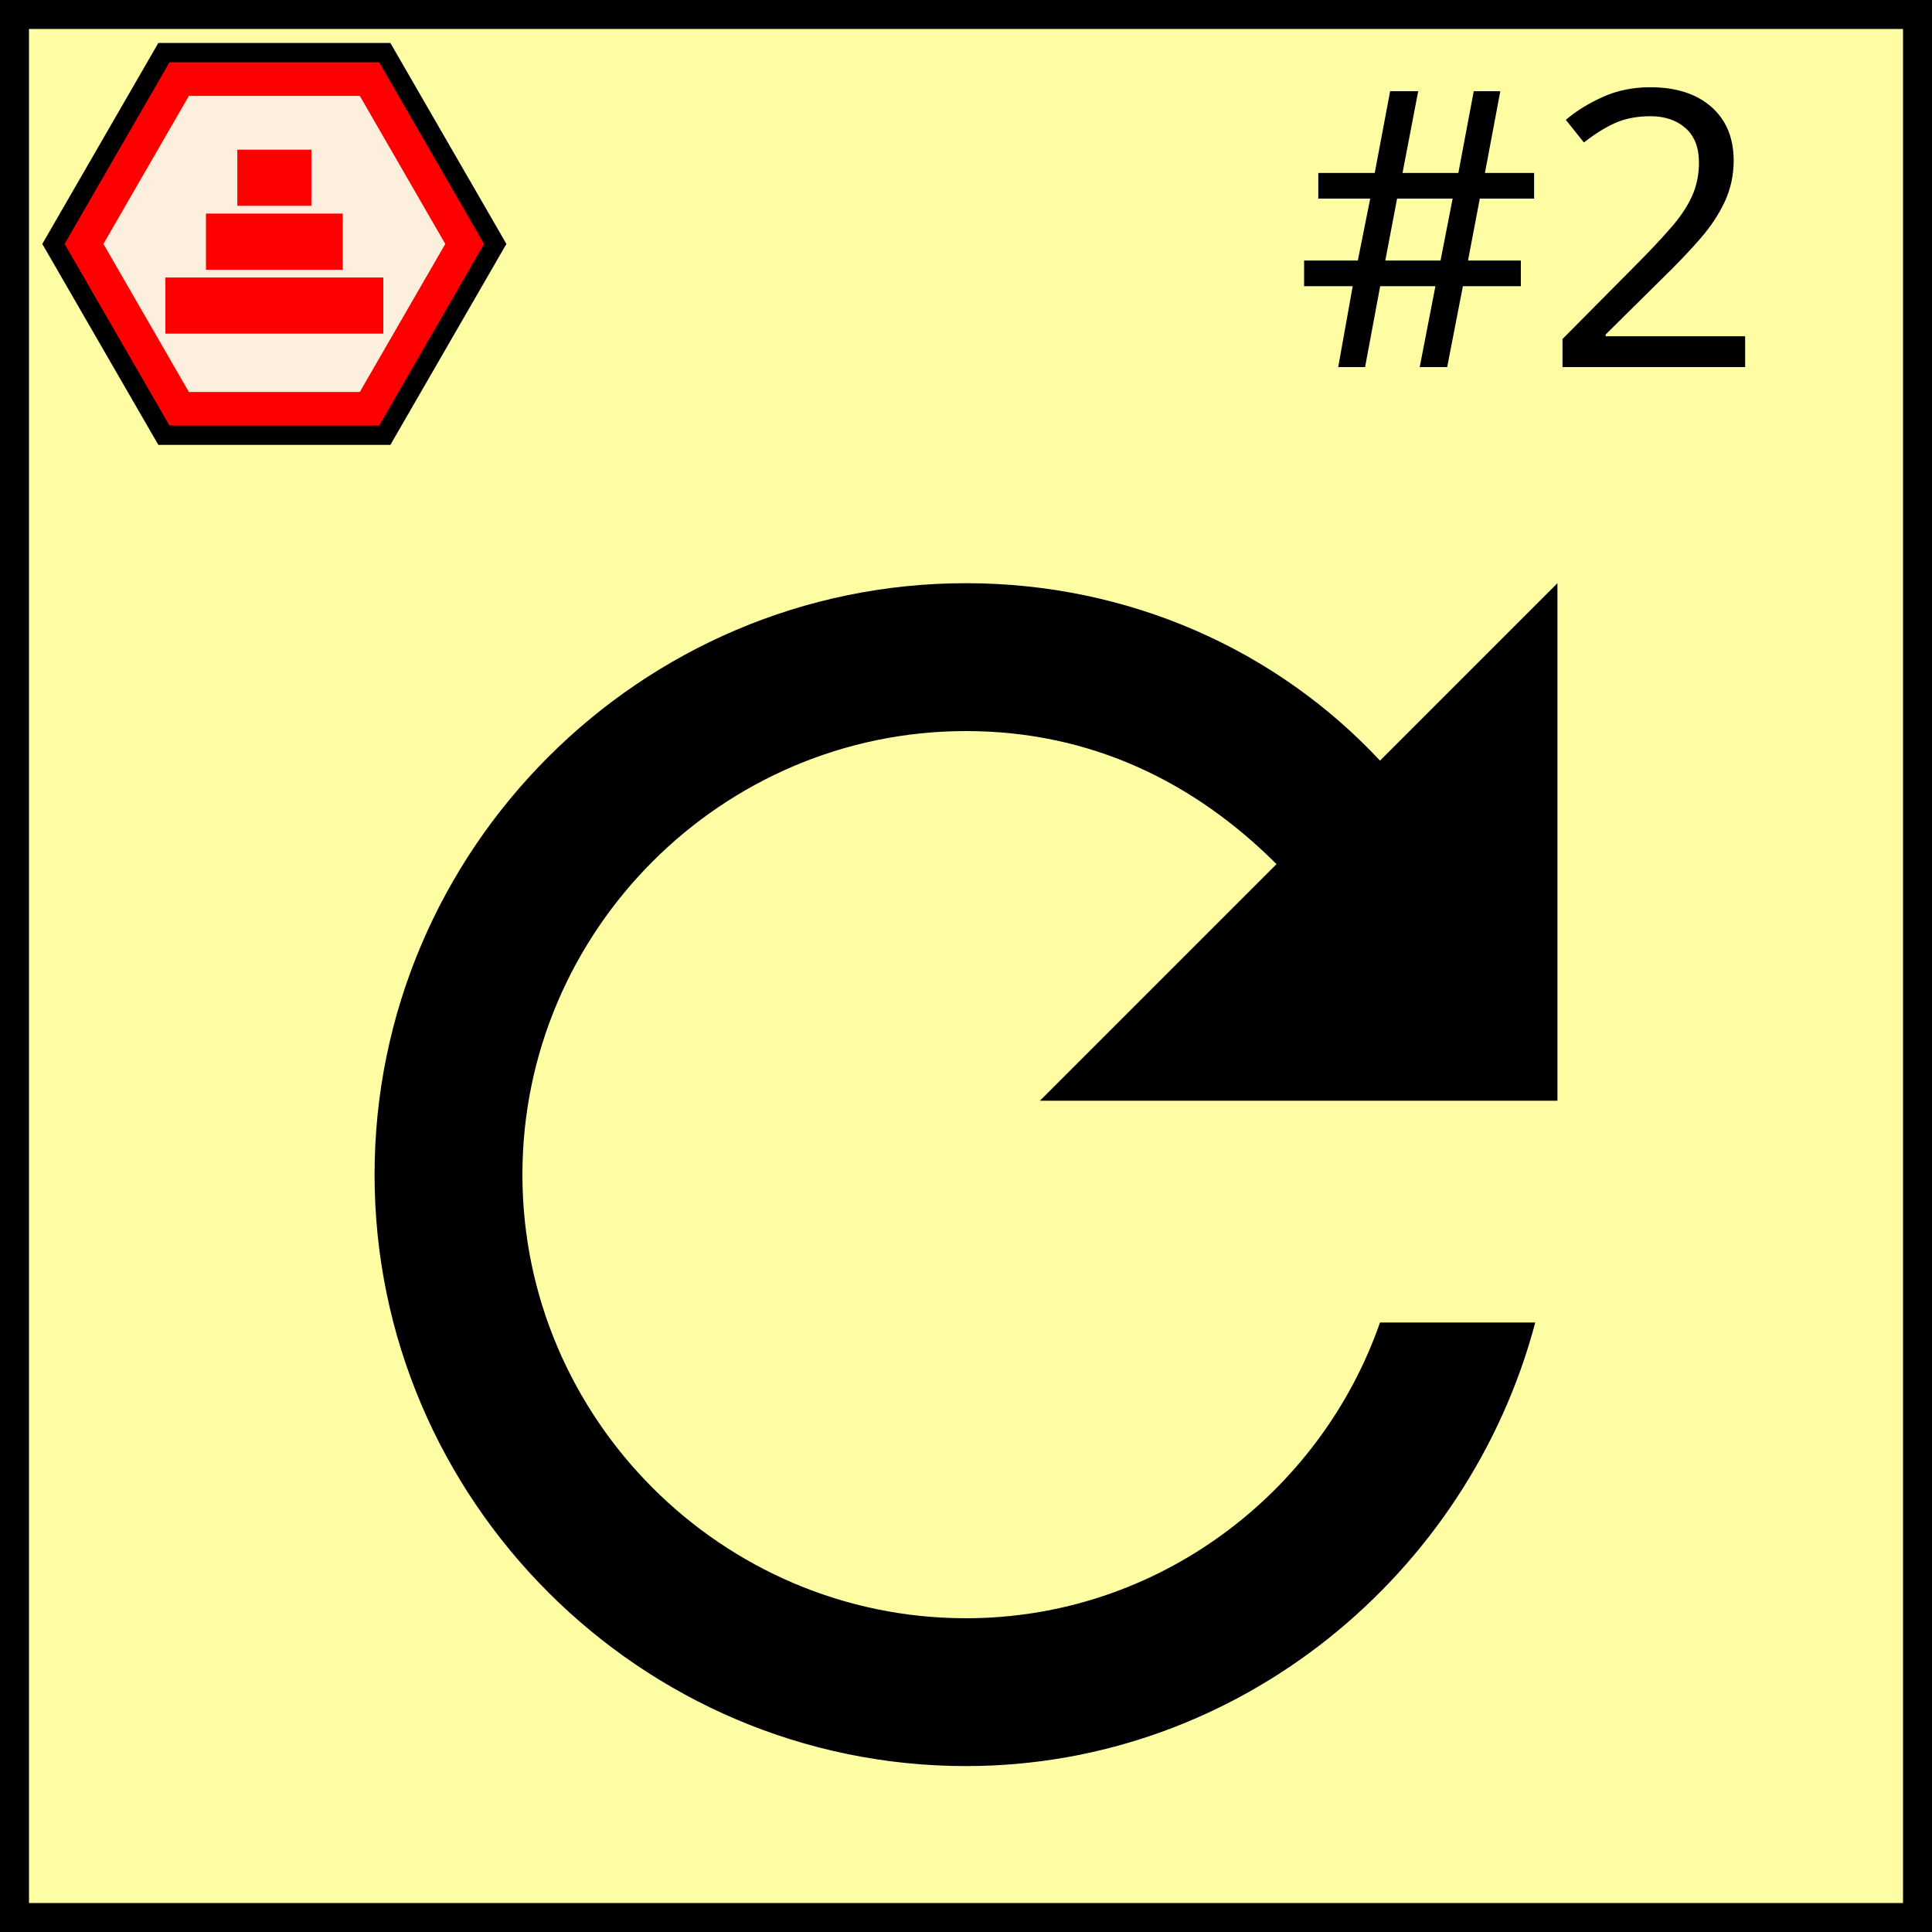
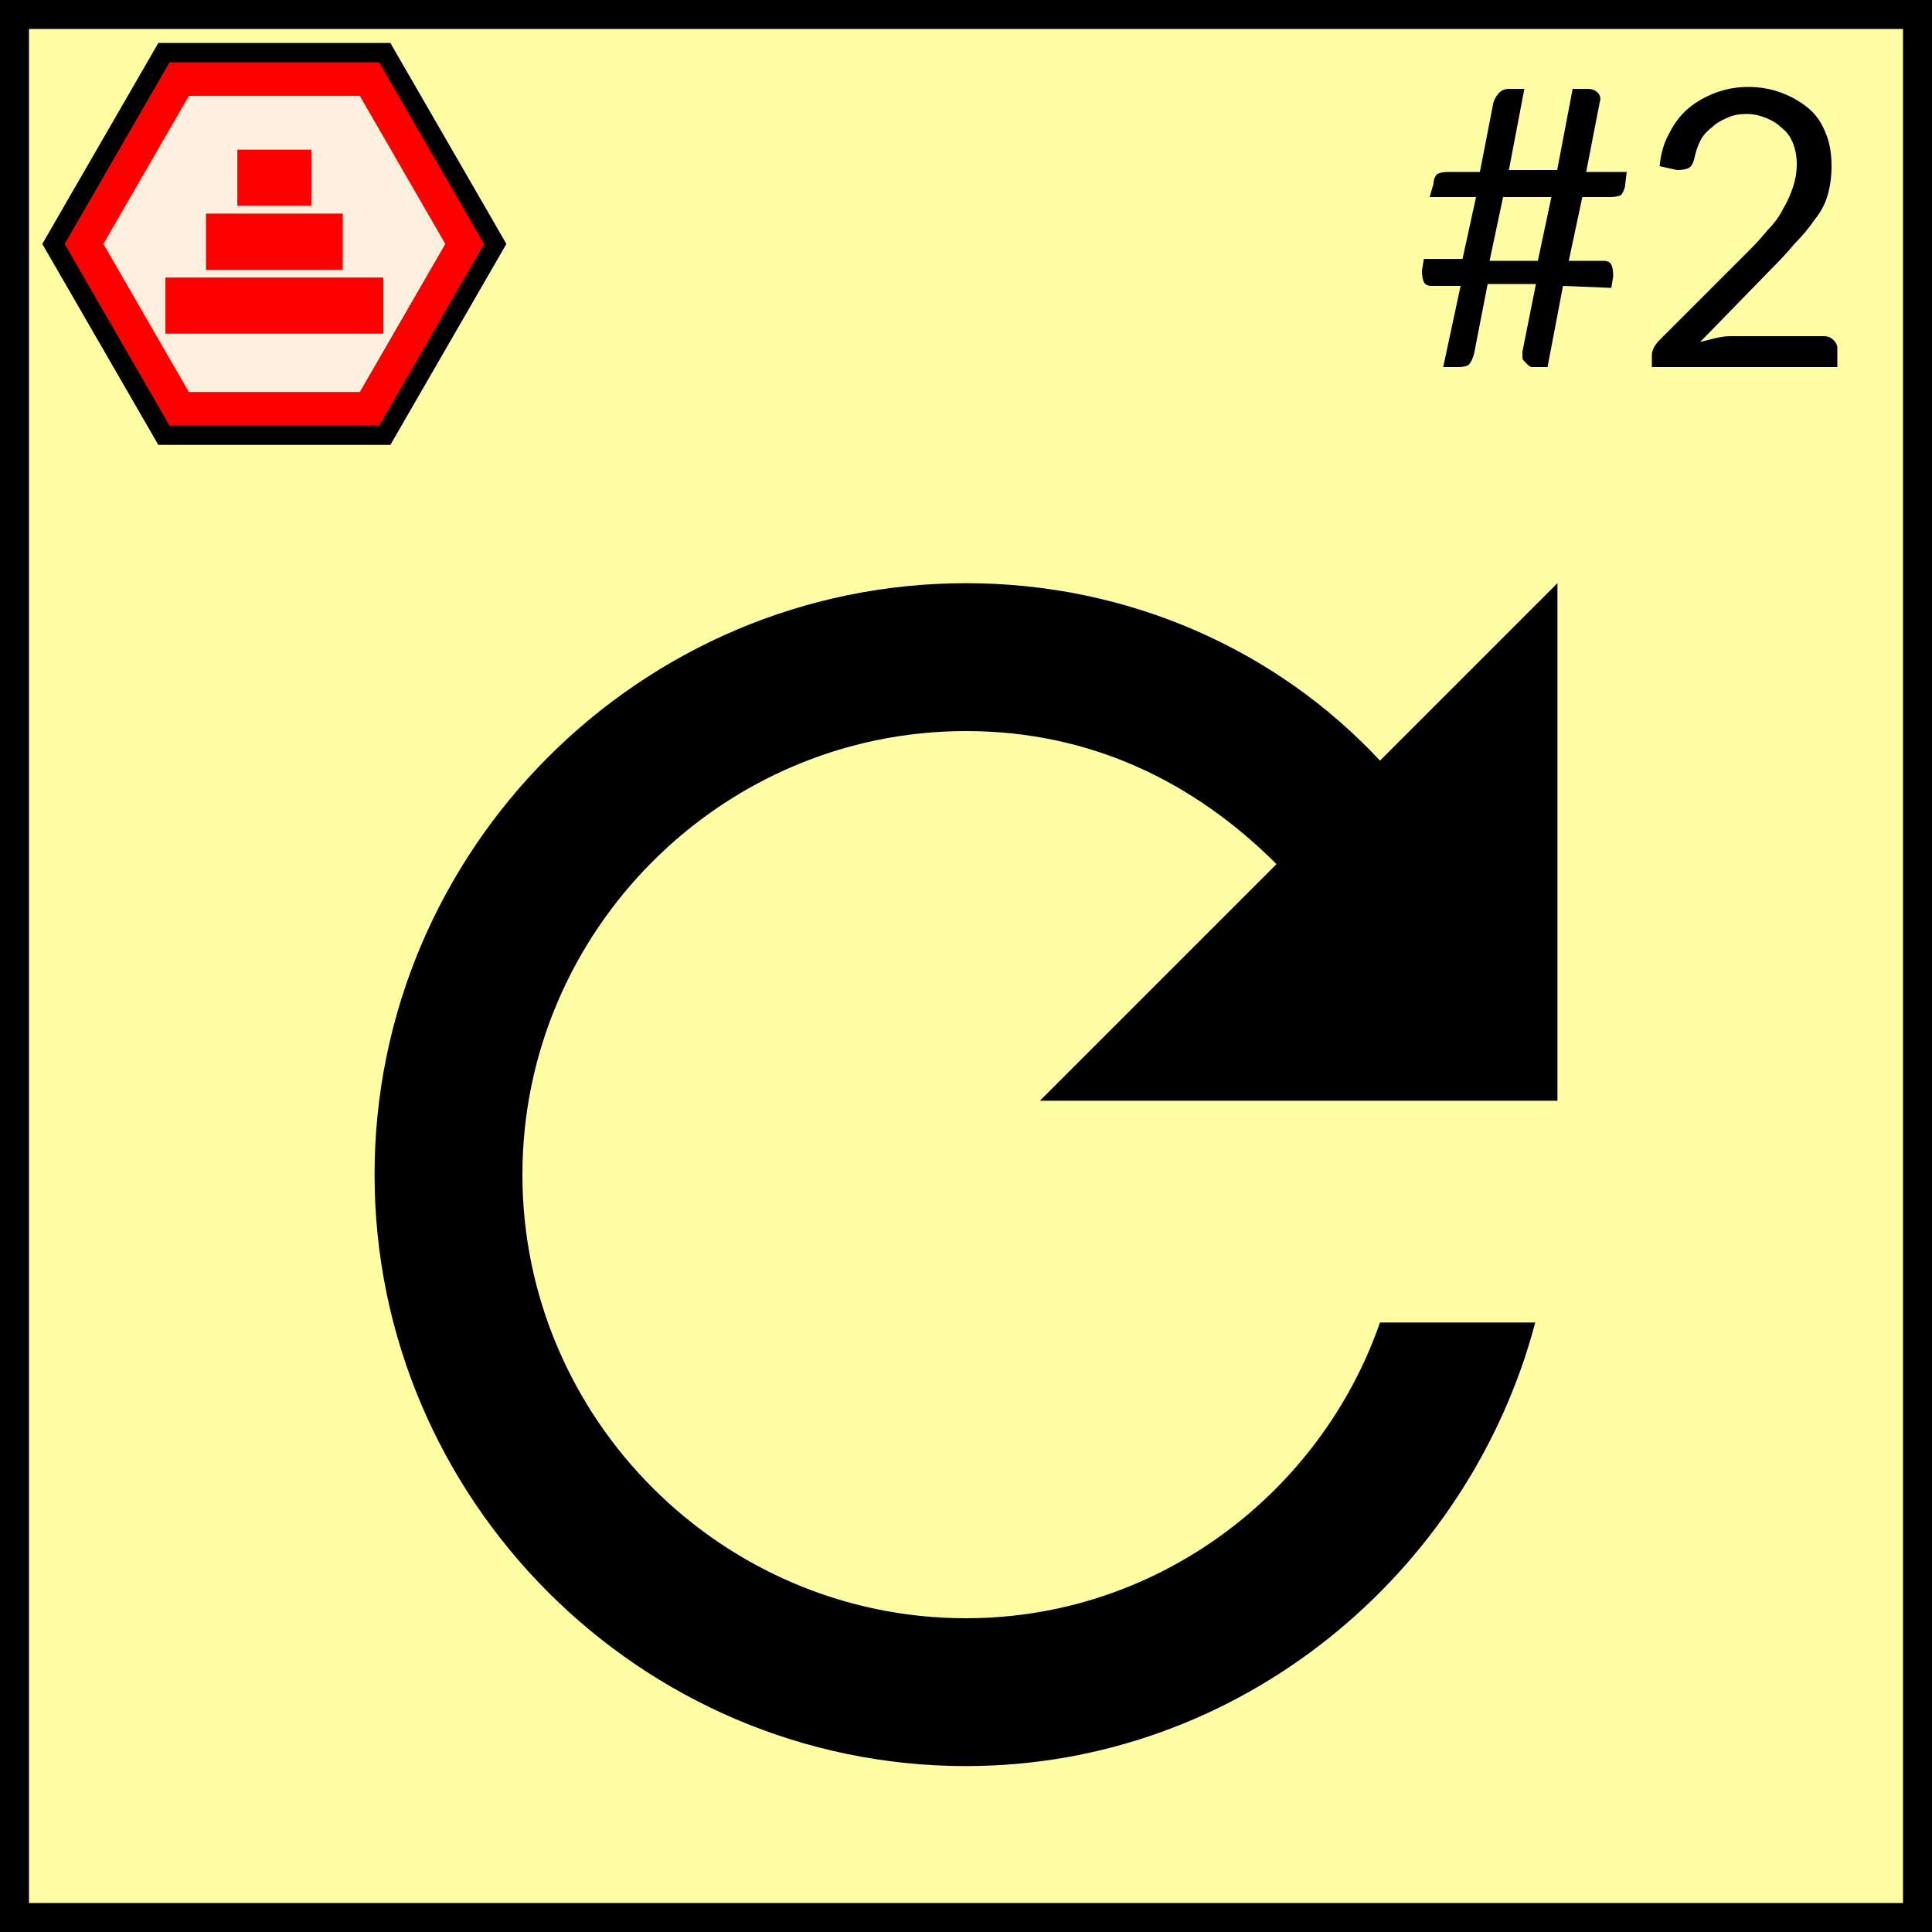
<svg xmlns="http://www.w3.org/2000/svg" height="100px" width="100px" viewbox="0 0 100 100">
  <rect style="fill:#fffda4;stroke:#000000;stroke-width:3px" x="0px" y="0px" width="100px" height="100px" />
  <g>
    <g>
      <polygon style="fill:#fcefde;stroke:#ff0000;stroke-width:2.5px" points="9.055,3.714 19.346,3.714 24.491,12.626 19.346,21.538 9.055,21.538 3.910,12.626" />
      <polygon style="fill:none;stroke:#000000;stroke-width:1px" points="8.484,2.724 19.917,2.724 25.634,12.626 19.917,22.528 8.484,22.528 2.767,12.626" />
    </g>
    <g>
      <rect style="fill:#ff0000;fill-opacity:1;stroke:none" width="11.278" height="2.905" x="8.561" y="14.364" />
      <rect style="fill:#ff0000;fill-opacity:1;stroke:none" width="7.079" height="2.91" x="10.661" y="11.055" />
      <rect style="fill:#ff0000;fill-opacity:1;stroke:none" width="3.833" height="2.905" x="12.284" y="7.747" />
    </g>
  </g>
-   <text style="font-size:20px;font-family:sans-serif;fill:#000000;stroke:none" x="67" y="19">#2</text>
+   <path style="fill:#000000;stroke:none" d="M 80.9,14.8 80.1,19.0 h -0.8 q -0.1,0 -0.2,-0.1 -0.1,-0.1 -0.2,-0.2 -0.1,-0.1 -0.1,-0.2 0,-0.1 0,-0.3 l 0.7,-3.5 h -2.5 l -0.7,3.6 Q 76.2,18.7 76.0,18.9 75.8,19.0 75.5,19.0 h -0.8 l 0.9,-4.2 h -1.5 q -0.3,0 -0.4,-0.2 -0.1,-0.2 -0.1,-0.6 l 0.1,-0.6 h 2.0 L 76.4,10.2 H 74.0 L 74.2,9.5 Q 74.2,9.2 74.4,9.0 74.6,8.9 75.0,8.9 h 1.6 l 0.7,-3.6 q 0.1,-0.3 0.3,-0.5 0.2,-0.2 0.5,-0.2 h 0.8 l -0.8,4.2 h 2.5 l 0.8,-4.2 h 0.8 q 0.3,0 0.5,0.2 0.2,0.2 0.1,0.5 l -0.7,3.6 h 2.1 l -0.1,0.8 q -0.1,0.3 -0.2,0.4 -0.2,0.1 -0.6,0.1 h -1.4 l -0.7,3.3 h 1.8 q 0.3,0 0.4,0.2 0.1,0.2 0.1,0.6 l -0.1,0.6 z m -3.8,-1.3 h 2.5 L 80.3,10.2 h -2.5 z" />
+   <path style="fill:#000000;stroke:none" d="m 90.5,4.5 q 0.9,0 1.7,0.3 0.8,0.3 1.4,0.8 0.6,0.5 0.9,1.3 0.3,0.7 0.3,1.7 0,0.8 -0.2,1.5 -0.2,0.7 -0.7,1.3 -0.4,0.6 -1.0,1.2 -0.5,0.6 -1.1,1.2 l -3.8,3.9 q 0.4,-0.1 0.8,-0.2 0.4,-0.1 0.8,-0.1 h 4.8 q 0.3,0 0.5,0.2 0.2,0.2 0.2,0.4 V 19 h -9.6 v -0.6 q 0,-0.2 0.1,-0.4 0.1,-0.2 0.3,-0.4 l 4.6,-4.6 q 0.6,-0.6 1.0,-1.1 0.5,-0.5 0.8,-1.1 0.3,-0.5 0.5,-1.1 0.2,-0.6 0.2,-1.2 0,-0.6 -0.2,-1.1 -0.2,-0.5 -0.6,-0.8 -0.3,-0.3 -0.8,-0.5 -0.5,-0.2 -1.0,-0.2 -0.6,0 -1.0,0.2 -0.5,0.2 -0.8,0.5 -0.4,0.3 -0.6,0.7 -0.2,0.4 -0.3,0.9 -0.1,0.4 -0.3,0.5 -0.2,0.1 -0.6,0.1 l -0.9,-0.2 q 0.1,-1.0 0.5,-1.7 0.4,-0.8 1.0,-1.3 0.6,-0.5 1.4,-0.8 0.8,-0.3 1.7,-0.3 z" />
  <path d="M 71.429,39.370 C 66.072,33.630 58.419,30.186 50,30.186 c -16.837,0 -30.613,13.776 -30.613,30.613 0,16.837 13.776,30.613 30.613,30.613 14.159,0 26.021,-9.949 29.465,-22.960 H 71.429 C 68.368,77.254 59.949,83.760 50,83.760 c -12.628,0 -22.960,-10.332 -22.960,-22.960 0,-12.628 10.332,-22.960 22.960,-22.960 6.505,0 11.863,2.679 16.072,6.888 L 53.827,56.973 H 80.613 V 30.186 Z" style="stroke-width:3px" />
</svg>
